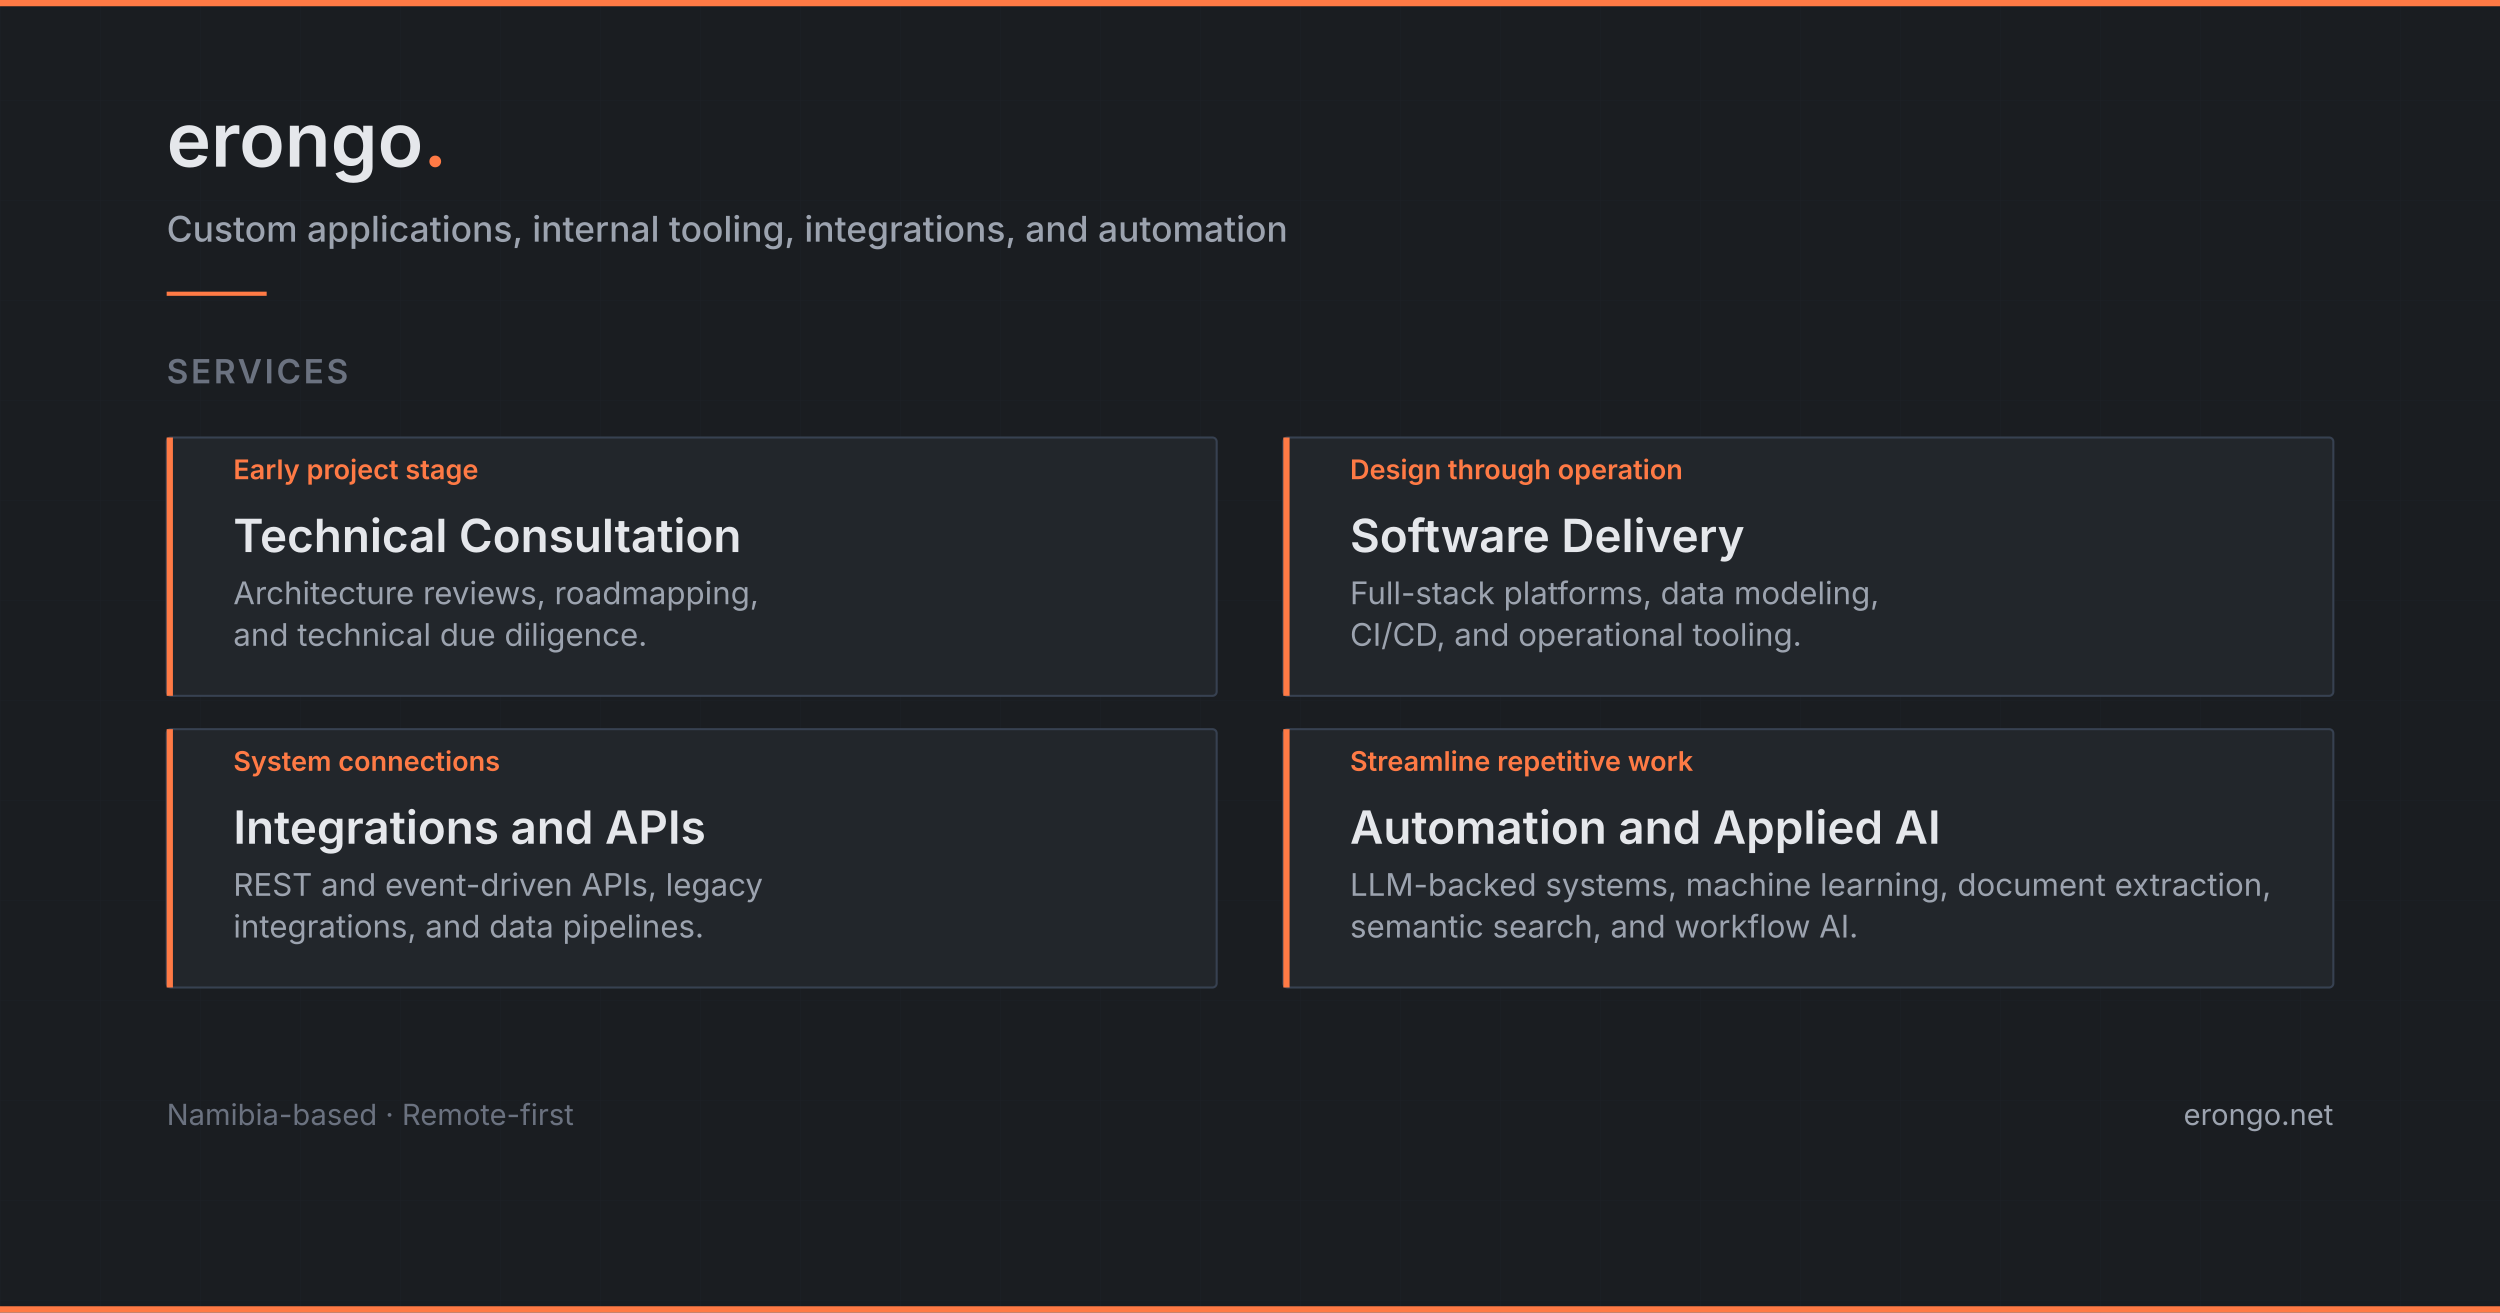
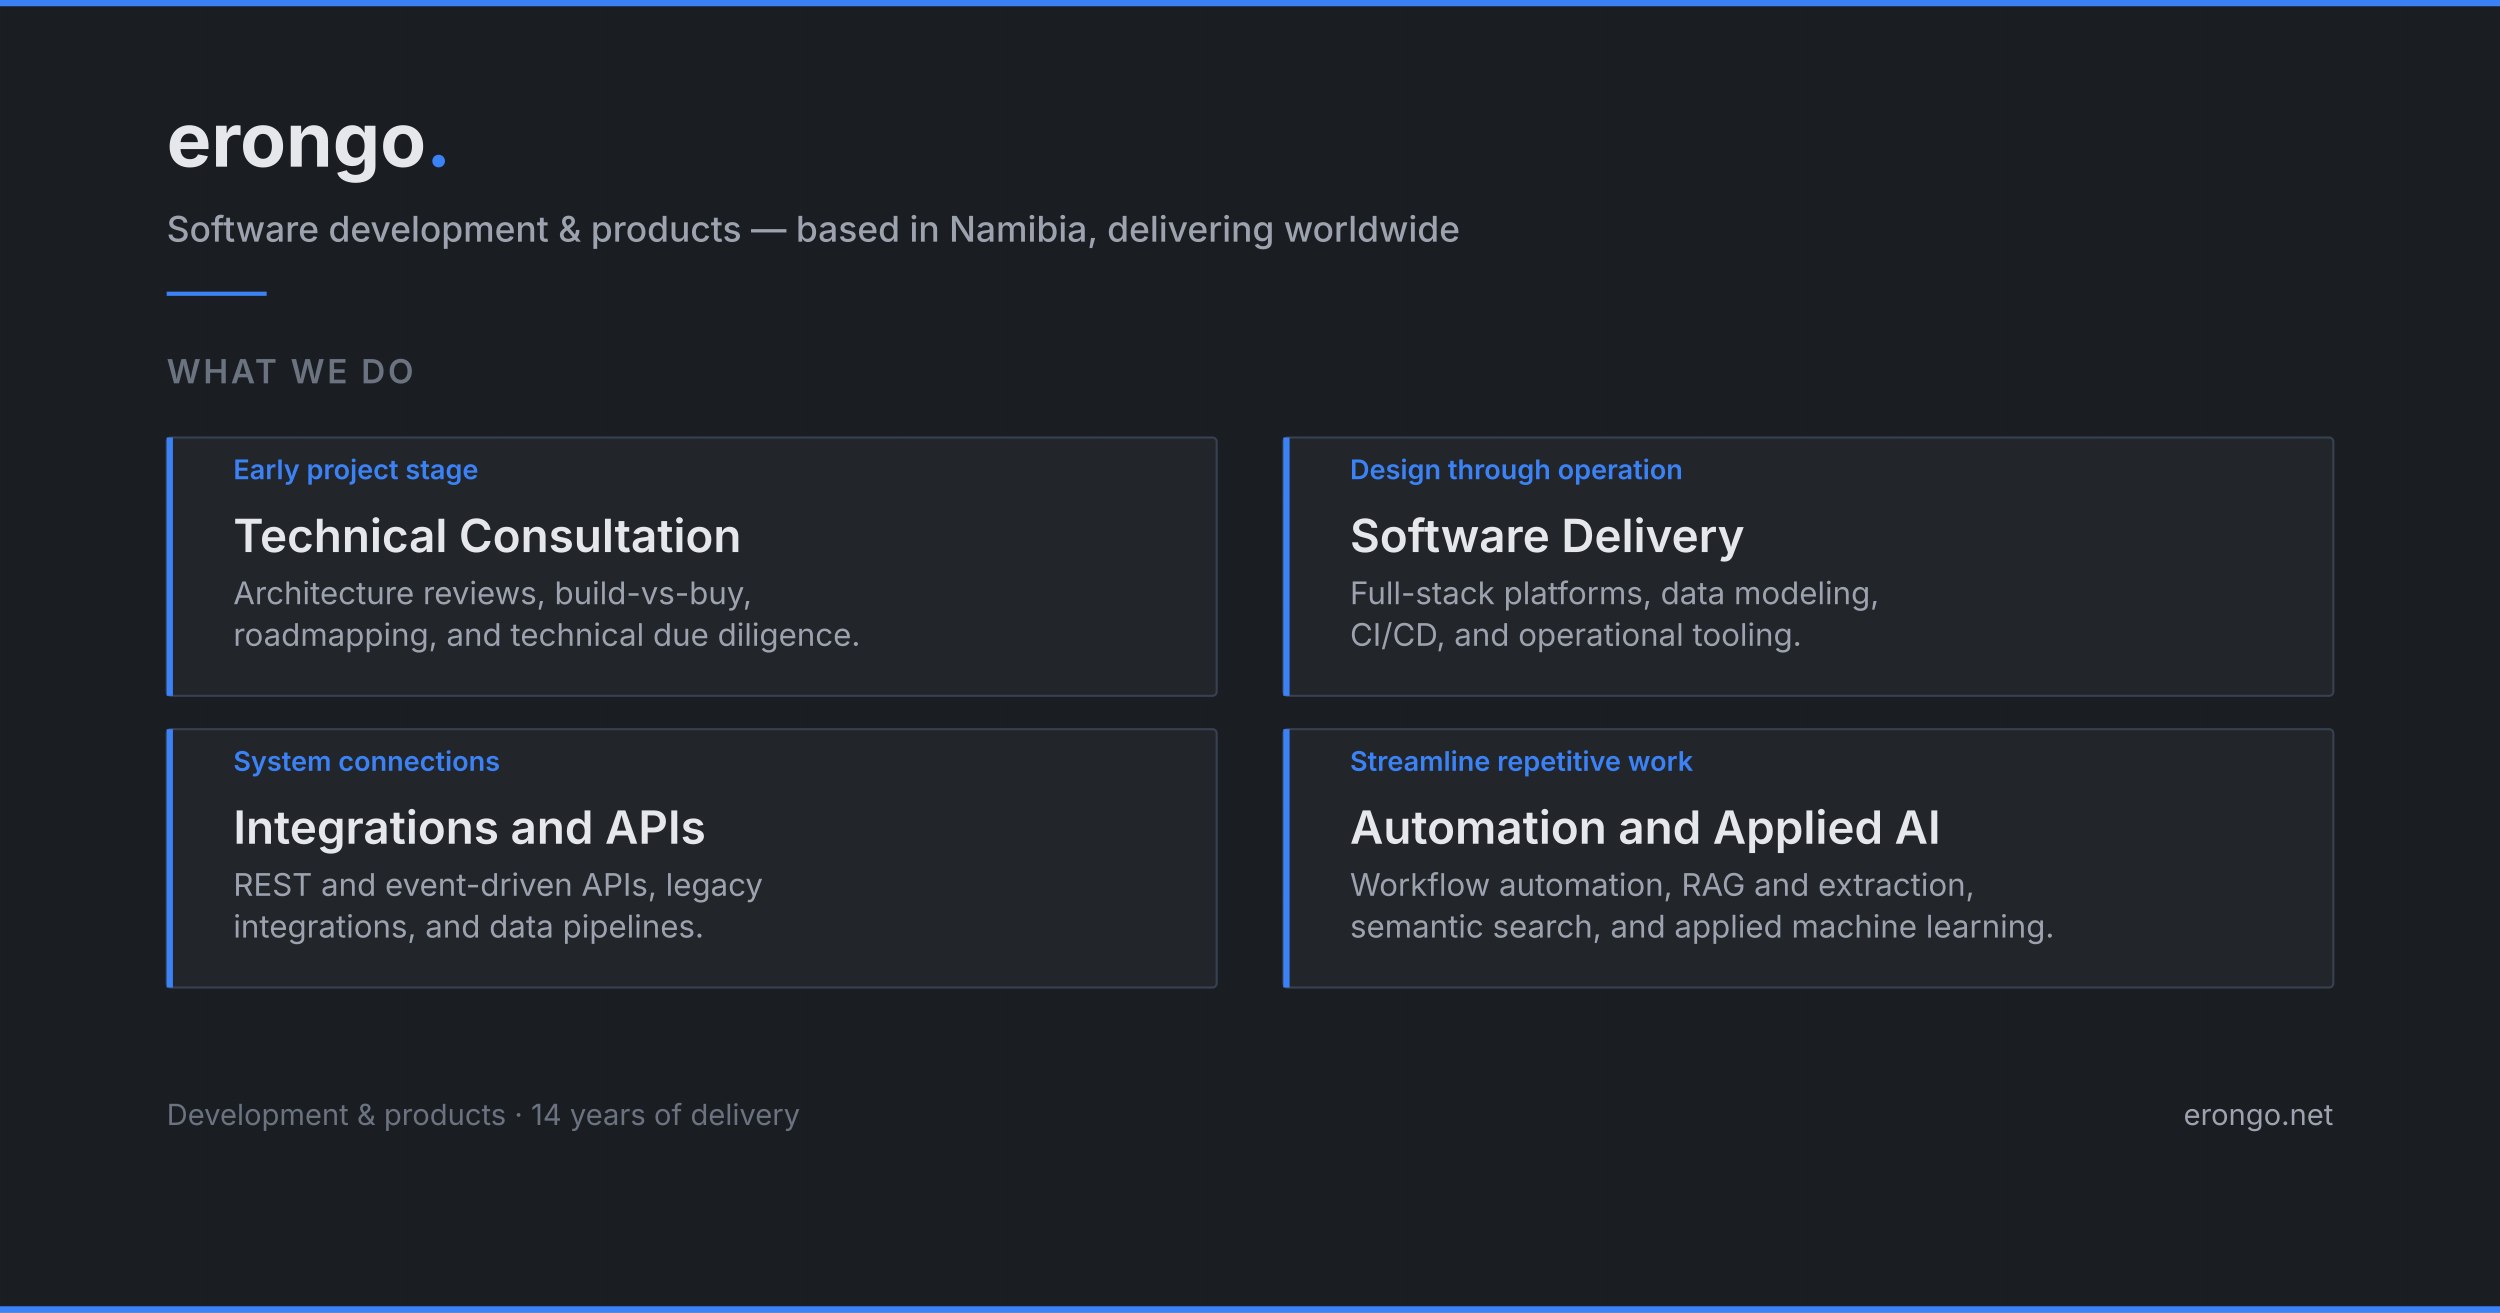
<svg xmlns="http://www.w3.org/2000/svg" width="1200" height="630" viewBox="0 0 1200 630" fill="none" role="img" aria-labelledby="title desc">
  <rect width="1200" height="630" fill="#1a1d21" />
  <defs>
    <pattern id="grid" width="48" height="48" patternUnits="userSpaceOnUse">
      <path d="M 48 0 L 0 0 0 48" fill="none" stroke="#374151" stroke-width="0.5" stroke-opacity="0.12" />
    </pattern>
  </defs>
  <rect width="1200" height="630" fill="url(#grid)" />
-   <rect x="0" y="0" width="1200" height="3" fill="#ff7a45" />
-   <text x="80" y="80" fill="#e5e7eb" font-family="Inter, system-ui, -apple-system, sans-serif" font-size="36" font-weight="600">erongo<tspan fill="#ff7a45">.</tspan>
+   <rect x="0" y="0" width="1200" height="3" fill="#3b82f6" />
+   <text x="80" y="80" fill="#e5e7eb" font-family="Inter, system-ui, -apple-system, sans-serif" font-size="36" font-weight="700">erongo<tspan fill="#3b82f6">.</tspan>
  </text>
-   <text x="80" y="116" fill="#9ca3af" font-family="Inter, system-ui, -apple-system, sans-serif" font-size="17" font-weight="500">Custom applications, internal tooling, integrations, and automation</text>
-   <rect x="80" y="140" width="48" height="2" fill="#ff7a45" />
-   <text x="80" y="184" fill="#6b7280" font-family="Inter, system-ui, -apple-system, sans-serif" font-size="16" font-weight="600" letter-spacing="0.08em">SERVICES</text>
+   <text x="80" y="116" fill="#9ca3af" font-family="Inter, system-ui, -apple-system, sans-serif" font-size="17" font-weight="500">Software development &amp; products — based in Namibia, delivering worldwide</text>
+   <rect x="80" y="140" width="48" height="2" fill="#3b82f6" />
+   <text x="80" y="184" fill="#6b7280" font-family="Inter, system-ui, -apple-system, sans-serif" font-size="16" font-weight="600" letter-spacing="0.08em">WHAT WE DO</text>
  <rect x="80" y="210" width="504" height="124" fill="#22262b" stroke="#374151" stroke-width="1" rx="2" />
-   <rect x="80" y="210" width="3" height="124" fill="#ff7a45" />
-   <text x="112" y="230" fill="#ff7a45" font-family="Inter, system-ui, -apple-system, sans-serif" font-size="13" font-weight="600">Early project stage</text>
+   <rect x="80" y="210" width="3" height="124" fill="#3b82f6" />
+   <text x="112" y="230" fill="#3b82f6" font-family="Inter, system-ui, -apple-system, sans-serif" font-size="13" font-weight="600">Early project stage</text>
  <text x="112" y="265" fill="#e5e7eb" font-family="Inter, system-ui, -apple-system, sans-serif" font-size="22" font-weight="600">Technical Consultation</text>
-   <text x="112" y="290" fill="#9ca3af" font-family="Inter, system-ui, -apple-system, sans-serif" font-size="15">Architecture reviews, roadmapping,</text>
-   <text x="112" y="310" fill="#9ca3af" font-family="Inter, system-ui, -apple-system, sans-serif" font-size="15">and technical due diligence.</text>
+   <text x="112" y="290" fill="#9ca3af" font-family="Inter, system-ui, -apple-system, sans-serif" font-size="15">Architecture reviews, build-vs-buy,</text>
+   <text x="112" y="310" fill="#9ca3af" font-family="Inter, system-ui, -apple-system, sans-serif" font-size="15">roadmapping, and technical due diligence.</text>
  <rect x="616" y="210" width="504" height="124" fill="#22262b" stroke="#374151" stroke-width="1" rx="2" />
-   <rect x="616" y="210" width="3" height="124" fill="#ff7a45" />
-   <text x="648" y="230" fill="#ff7a45" font-family="Inter, system-ui, -apple-system, sans-serif" font-size="13" font-weight="600">Design through operation</text>
+   <rect x="616" y="210" width="3" height="124" fill="#3b82f6" />
+   <text x="648" y="230" fill="#3b82f6" font-family="Inter, system-ui, -apple-system, sans-serif" font-size="13" font-weight="600">Design through operation</text>
  <text x="648" y="265" fill="#e5e7eb" font-family="Inter, system-ui, -apple-system, sans-serif" font-size="22" font-weight="600">Software Delivery</text>
  <text x="648" y="290" fill="#9ca3af" font-family="Inter, system-ui, -apple-system, sans-serif" font-size="15">Full-stack platforms, data modeling,</text>
  <text x="648" y="310" fill="#9ca3af" font-family="Inter, system-ui, -apple-system, sans-serif" font-size="15">CI/CD, and operational tooling.</text>
  <rect x="80" y="350" width="504" height="124" fill="#22262b" stroke="#374151" stroke-width="1" rx="2" />
-   <rect x="80" y="350" width="3" height="124" fill="#ff7a45" />
-   <text x="112" y="370" fill="#ff7a45" font-family="Inter, system-ui, -apple-system, sans-serif" font-size="13" font-weight="600">System connections</text>
+   <rect x="80" y="350" width="3" height="124" fill="#3b82f6" />
+   <text x="112" y="370" fill="#3b82f6" font-family="Inter, system-ui, -apple-system, sans-serif" font-size="13" font-weight="600">System connections</text>
  <text x="112" y="405" fill="#e5e7eb" font-family="Inter, system-ui, -apple-system, sans-serif" font-size="22" font-weight="600">Integrations and APIs</text>
  <text x="112" y="430" fill="#9ca3af" font-family="Inter, system-ui, -apple-system, sans-serif" font-size="15">REST and event-driven APIs, legacy</text>
  <text x="112" y="450" fill="#9ca3af" font-family="Inter, system-ui, -apple-system, sans-serif" font-size="15">integrations, and data pipelines.</text>
  <rect x="616" y="350" width="504" height="124" fill="#22262b" stroke="#374151" stroke-width="1" rx="2" />
-   <rect x="616" y="350" width="3" height="124" fill="#ff7a45" />
-   <text x="648" y="370" fill="#ff7a45" font-family="Inter, system-ui, -apple-system, sans-serif" font-size="13" font-weight="600">Streamline repetitive work</text>
+   <rect x="616" y="350" width="3" height="124" fill="#3b82f6" />
+   <text x="648" y="370" fill="#3b82f6" font-family="Inter, system-ui, -apple-system, sans-serif" font-size="13" font-weight="600">Streamline repetitive work</text>
  <text x="648" y="405" fill="#e5e7eb" font-family="Inter, system-ui, -apple-system, sans-serif" font-size="22" font-weight="600">Automation and Applied AI</text>
-   <text x="648" y="430" fill="#9ca3af" font-family="Inter, system-ui, -apple-system, sans-serif" font-size="15">LLM-backed systems, machine learning, document extraction,</text>
-   <text x="648" y="450" fill="#9ca3af" font-family="Inter, system-ui, -apple-system, sans-serif" font-size="15">semantic search, and workflow AI.</text>
-   <text x="80" y="540" fill="#6b7280" font-family="Inter, system-ui, -apple-system, sans-serif" font-size="14">Namibia-based · Remote-first</text>
+   <text x="648" y="430" fill="#9ca3af" font-family="Inter, system-ui, -apple-system, sans-serif" font-size="15">Workflow automation, RAG and extraction,</text>
+   <text x="648" y="450" fill="#9ca3af" font-family="Inter, system-ui, -apple-system, sans-serif" font-size="15">semantic search, and applied machine learning.</text>
+   <text x="80" y="540" fill="#6b7280" font-family="Inter, system-ui, -apple-system, sans-serif" font-size="14">Development &amp; products · 14 years of delivery</text>
  <text x="1120" y="540" fill="#9ca3af" font-family="Inter, system-ui, -apple-system, sans-serif" font-size="14" text-anchor="end">erongo.net</text>
-   <rect x="0" y="627" width="1200" height="3" fill="#ff7a45" />
+   <rect x="0" y="627" width="1200" height="3" fill="#3b82f6" />
</svg>
